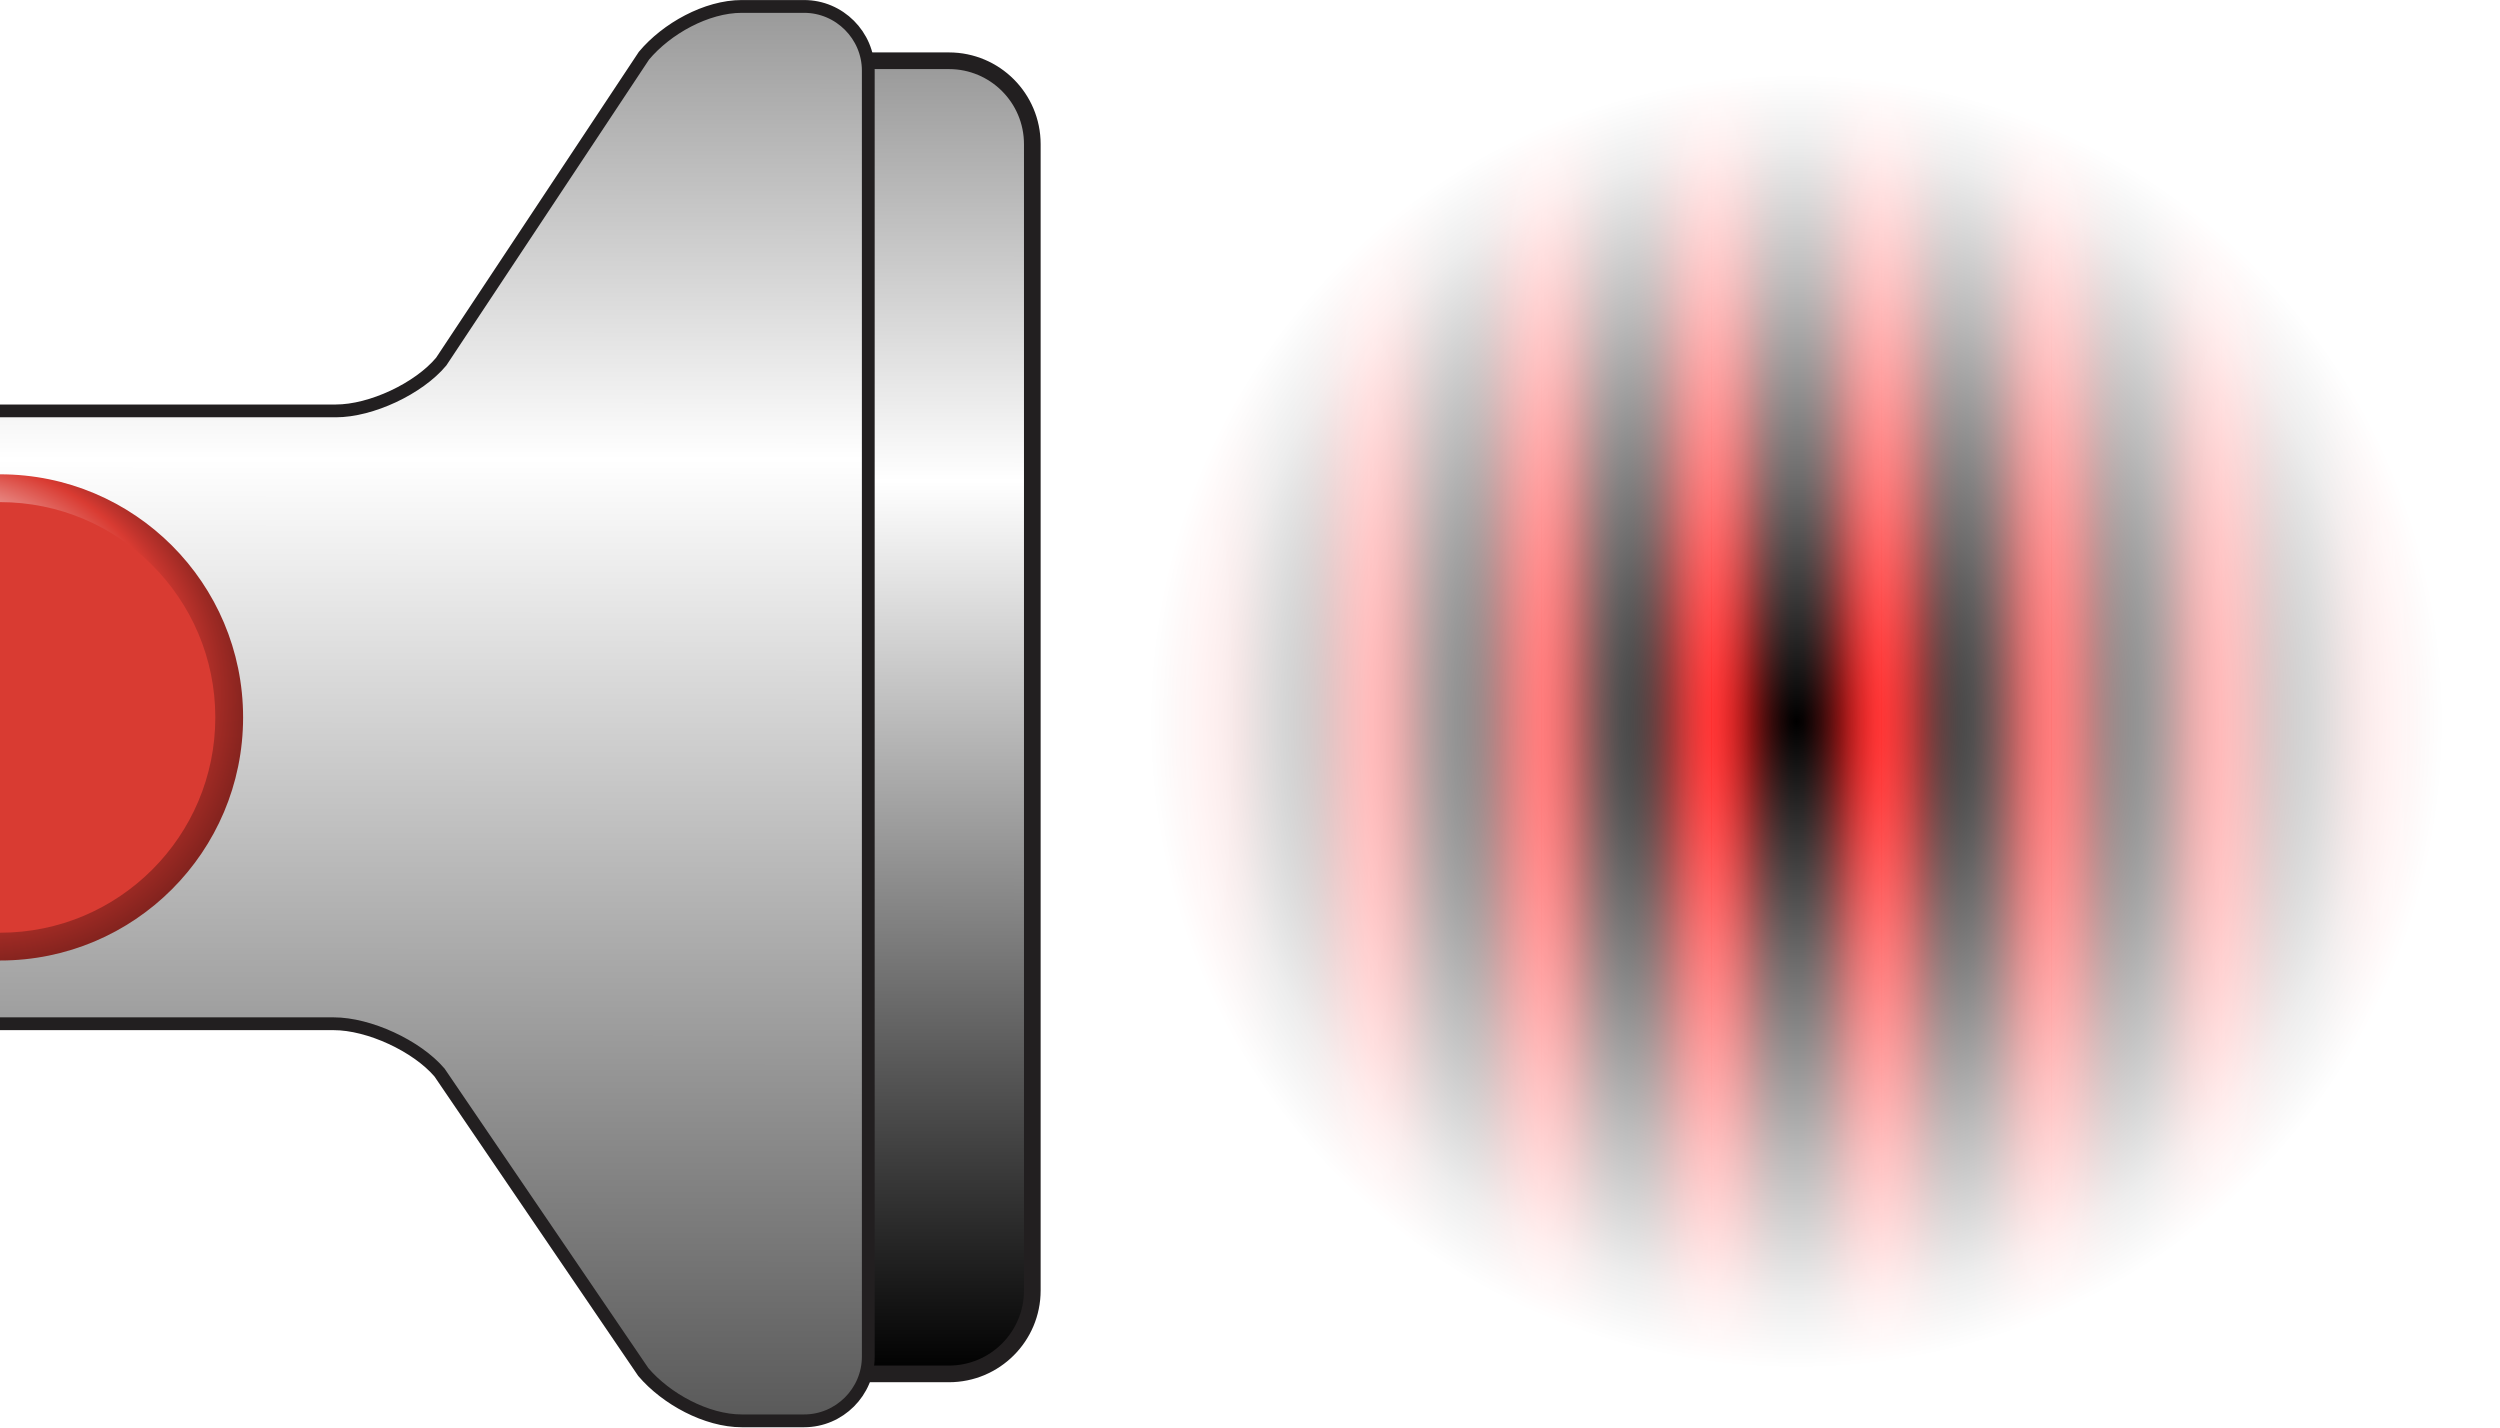
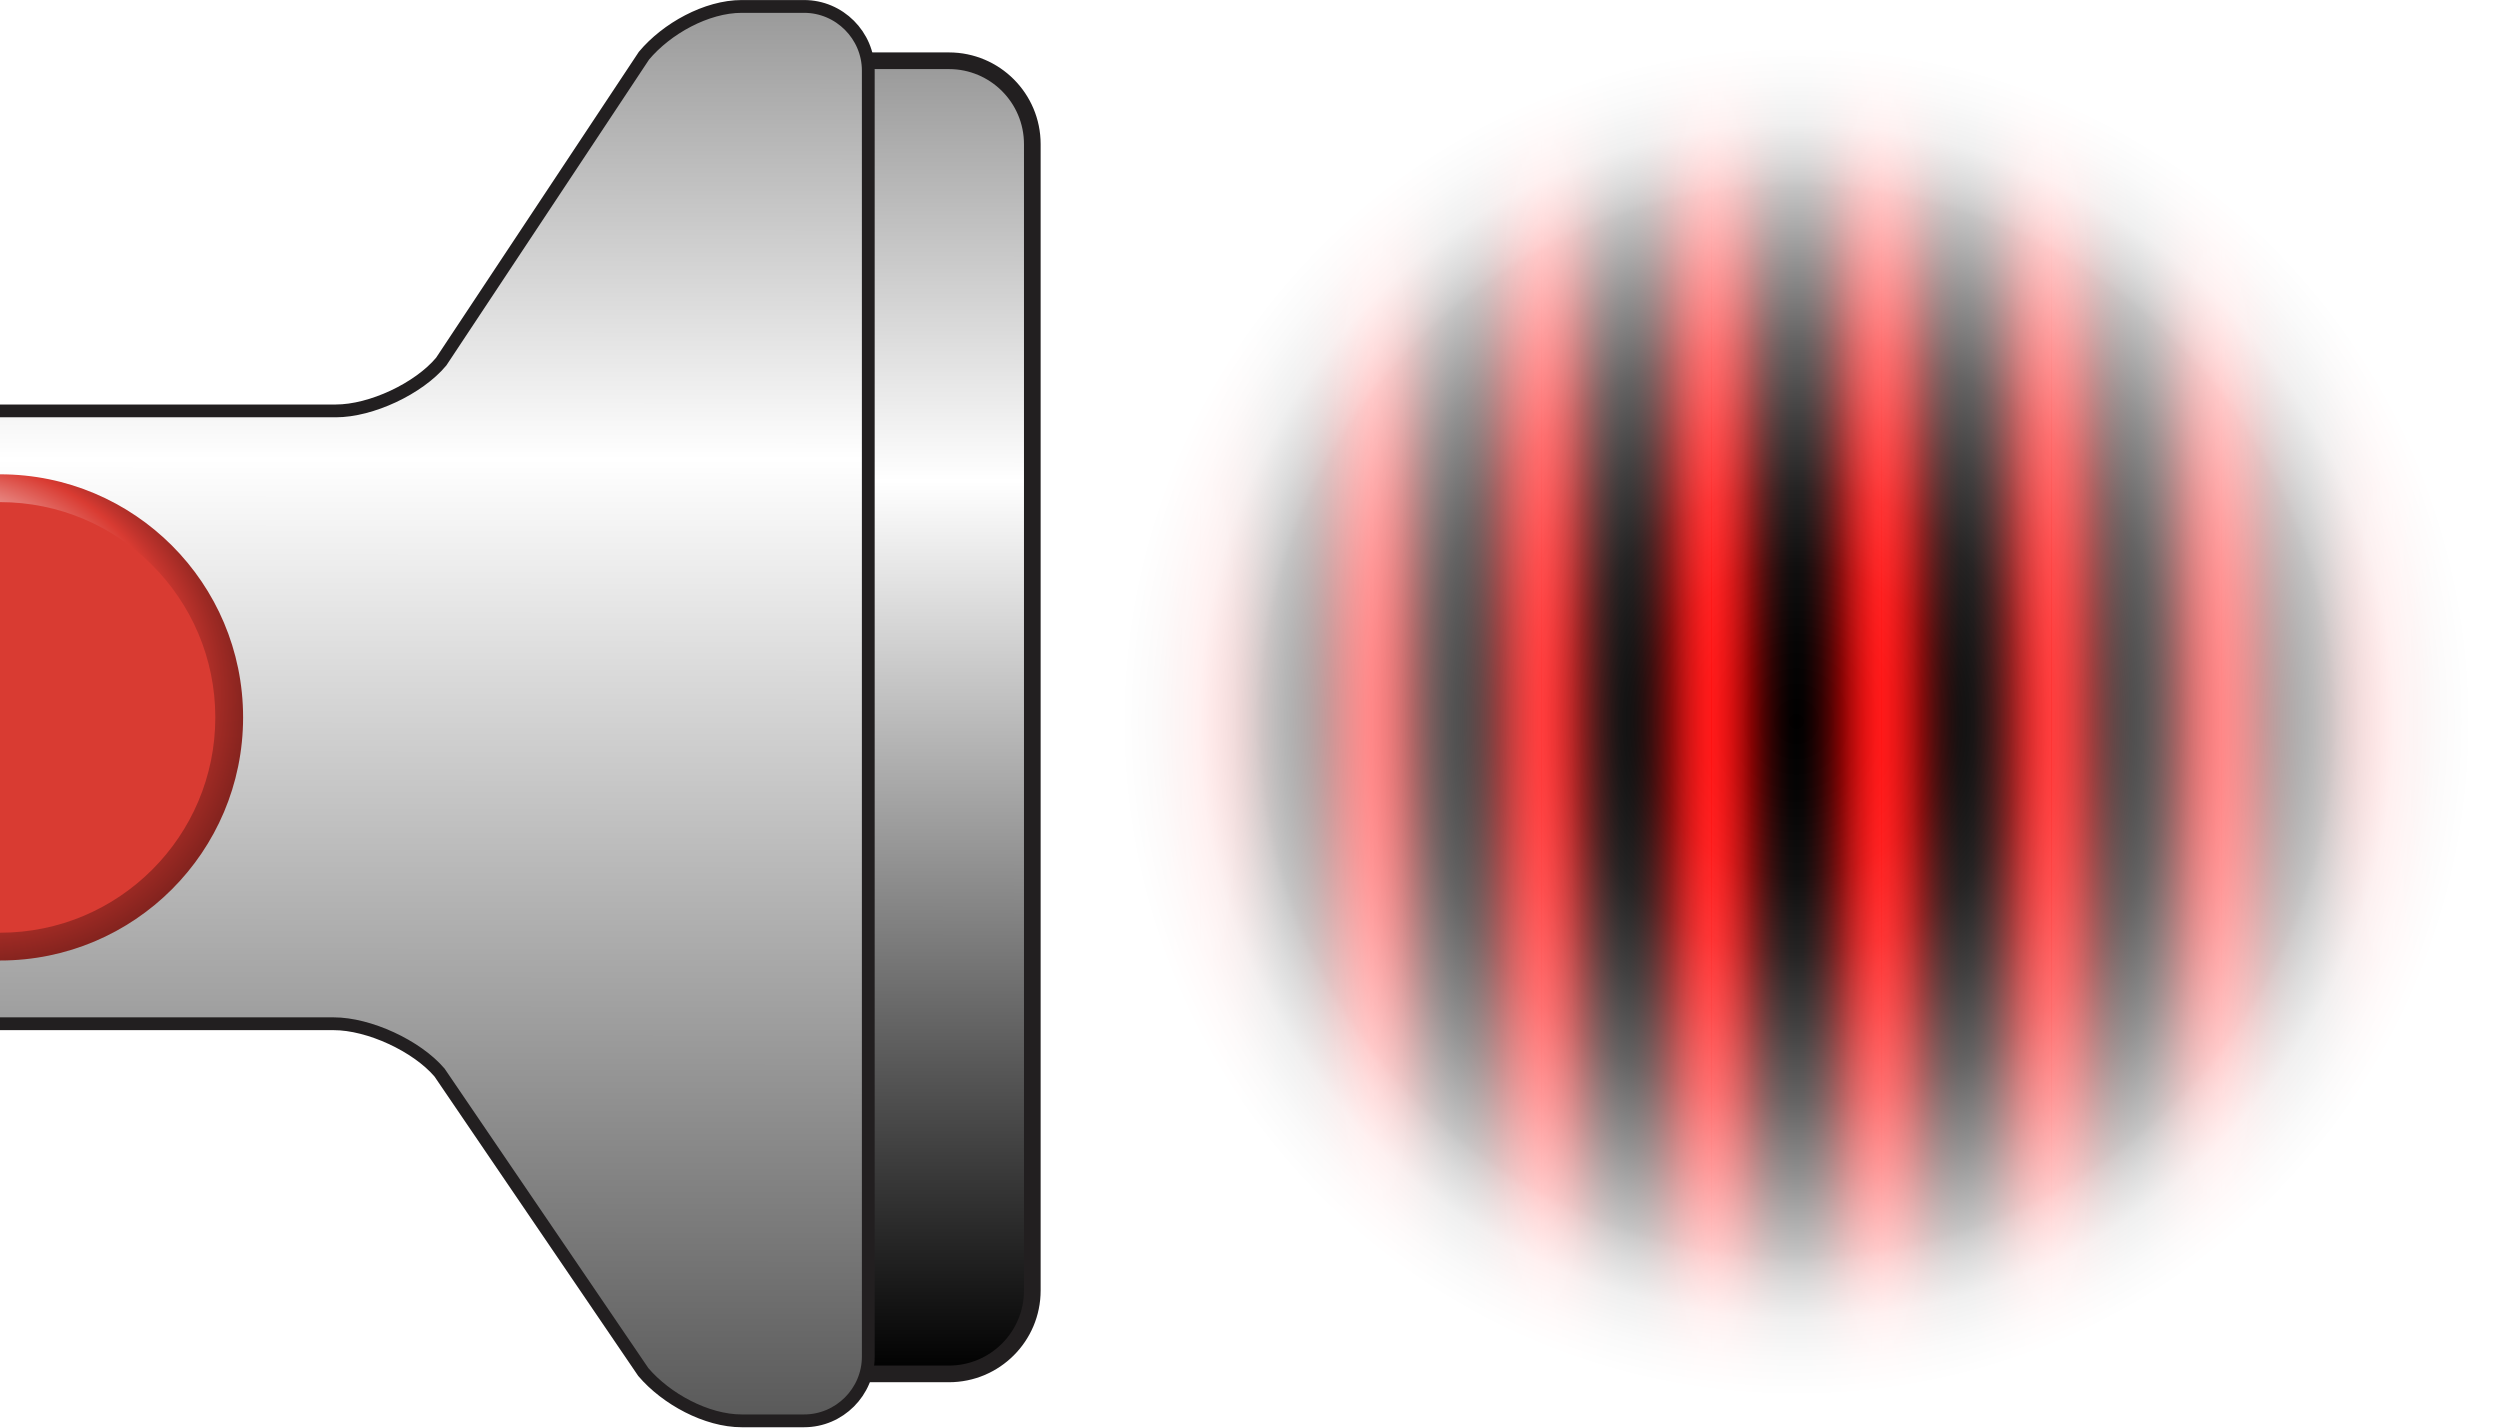
<svg xmlns="http://www.w3.org/2000/svg" xmlns:xlink="http://www.w3.org/1999/xlink" id="Layer_2" data-name="Layer 2" viewBox="0 0 271.6 155.06">
  <defs>
    <style>
      .cls-1, .cls-2, .cls-3 {
        fill: none;
      }

      .cls-4 {
        fill: url(#radial-gradient-2);
      }

      .cls-5 {
        fill: url(#linear-gradient-8);
      }

      .cls-6 {
        fill: url(#linear-gradient-7);
      }

      .cls-7 {
        fill: url(#linear-gradient-5);
      }

      .cls-8 {
        fill: url(#linear-gradient-6);
      }

      .cls-9 {
        fill: url(#linear-gradient-9);
      }

      .cls-10 {
        fill: url(#linear-gradient-4);
      }

      .cls-11 {
        fill: url(#linear-gradient-3);
      }

      .cls-12 {
        fill: url(#linear-gradient-2);
      }

      .cls-13 {
        fill: url(#radial-gradient);
      }

      .cls-14 {
        fill: url(#linear-gradient);
      }

      .cls-15 {
        clip-path: url(#clippath-1);
      }

      .cls-2 {
        stroke-width: 1.81px;
      }

      .cls-2, .cls-3 {
        stroke: #221f20;
      }

      .cls-16 {
        fill: url(#linear-gradient-10);
      }

      .cls-17 {
        fill: url(#linear-gradient-11);
      }

      .cls-18 {
        fill: url(#linear-gradient-12);
      }

      .cls-19 {
        fill: url(#linear-gradient-13);
      }

      .cls-20 {
        fill: url(#linear-gradient-14);
      }

      .cls-21 {
        fill: url(#linear-gradient-15);
      }

      .cls-22 {
        fill: url(#linear-gradient-16);
      }

      .cls-23 {
        fill: url(#linear-gradient-17);
      }

      .cls-24 {
        fill: url(#linear-gradient-18);
      }

      .cls-25 {
        fill: #d93b32;
      }

      .cls-26 {
        fill: red;
      }

      .cls-3 {
        stroke-width: 1.39px;
      }

      .cls-27 {
        clip-path: url(#clippath);
      }
    </style>
    <clipPath id="clippath">
      <circle class="cls-1" cx="195.17" cy="78.38" r="73.96" />
    </clipPath>
    <linearGradient id="linear-gradient" x1="121.21" y1="78.38" x2="130.45" y2="78.38" gradientUnits="userSpaceOnUse">
      <stop offset="0" stop-color="#000" />
      <stop offset=".08" stop-color="#050000" />
      <stop offset=".18" stop-color="#150000" />
      <stop offset=".29" stop-color="#2e0000" />
      <stop offset=".4" stop-color="#520000" />
      <stop offset=".52" stop-color="maroon" />
      <stop offset=".63" stop-color="#ac0606" />
      <stop offset=".74" stop-color="#d00b0b" />
      <stop offset=".84" stop-color="#e90f0f" />
      <stop offset=".93" stop-color="#f91212" />
      <stop offset="1" stop-color="#ff1313" />
      <stop offset="1" stop-color="red" />
    </linearGradient>
    <linearGradient id="linear-gradient-2" x1="-1606.01" y1="-310.9" x2="-1596.77" y2="-310.9" gradientTransform="translate(1736.47 389.27)" xlink:href="#linear-gradient" />
    <linearGradient id="linear-gradient-3" x1="139.7" x2="148.94" xlink:href="#linear-gradient" />
    <linearGradient id="linear-gradient-4" x1="-1624.5" y1="-310.9" x2="-1615.26" y2="-310.9" gradientTransform="translate(1773.44 389.27)" xlink:href="#linear-gradient" />
    <linearGradient id="linear-gradient-5" x1="158.19" x2="167.43" xlink:href="#linear-gradient" />
    <linearGradient id="linear-gradient-6" x1="-1642.99" y1="-310.9" x2="-1633.75" y2="-310.9" gradientTransform="translate(1810.42 389.27)" xlink:href="#linear-gradient" />
    <linearGradient id="linear-gradient-7" x1="176.68" x2="185.92" xlink:href="#linear-gradient" />
    <linearGradient id="linear-gradient-8" x1="-1661.48" y1="-310.9" x2="-1652.23" y2="-310.9" gradientTransform="translate(1847.4 389.27)" xlink:href="#linear-gradient" />
    <linearGradient id="linear-gradient-9" x1="195.17" x2="204.41" xlink:href="#linear-gradient" />
    <linearGradient id="linear-gradient-10" x1="-1679.97" y1="-310.9" x2="-1670.72" y2="-310.9" gradientTransform="translate(1884.38 389.27)" xlink:href="#linear-gradient" />
    <linearGradient id="linear-gradient-11" x1="213.65" x2="222.9" xlink:href="#linear-gradient" />
    <linearGradient id="linear-gradient-12" x1="-1698.46" y1="-310.9" x2="-1689.21" y2="-310.9" gradientTransform="translate(1921.36 389.27)" xlink:href="#linear-gradient" />
    <linearGradient id="linear-gradient-13" x1="232.14" x2="241.39" xlink:href="#linear-gradient" />
    <linearGradient id="linear-gradient-14" x1="-1716.95" y1="-310.9" x2="-1707.7" y2="-310.9" gradientTransform="translate(1958.33 389.27)" xlink:href="#linear-gradient" />
    <linearGradient id="linear-gradient-15" x1="250.63" x2="259.88" xlink:href="#linear-gradient" />
    <linearGradient id="linear-gradient-16" x1="-1735.44" y1="-310.9" x2="-1726.19" y2="-310.9" gradientTransform="translate(1995.31 389.27)" xlink:href="#linear-gradient" />
    <radialGradient id="radial-gradient" cx="195.17" cy="78.38" fx="195.17" fy="78.38" r="76.43" gradientUnits="userSpaceOnUse">
      <stop offset="0" stop-color="#fff" stop-opacity="0" />
-       <stop offset=".34" stop-color="#fff" stop-opacity=".42" />
-       <stop offset=".62" stop-color="#fff" stop-opacity=".73" />
-       <stop offset=".82" stop-color="#fff" stop-opacity=".93" />
-       <stop offset=".92" stop-color="#fff" />
+       <stop offset=".11" stop-color="#fff" stop-opacity=".02" />
+       <stop offset=".22" stop-color="#fff" stop-opacity=".06" />
+       <stop offset=".33" stop-color="#fff" stop-opacity=".14" />
+       <stop offset=".43" stop-color="#fff" stop-opacity=".25" />
+       <stop offset=".54" stop-color="#fff" stop-opacity=".39" />
+       <stop offset=".65" stop-color="#fff" stop-opacity=".57" />
+       <stop offset=".76" stop-color="#fff" stop-opacity=".77" />
+       <stop offset=".77" stop-color="#fff" stop-opacity=".8" />
+       <stop offset=".8" stop-color="#fff" stop-opacity=".86" />
+       <stop offset=".85" stop-color="#fff" stop-opacity=".94" />
+       <stop offset=".91" stop-color="#fff" stop-opacity=".98" />
+       <stop offset=".96" stop-color="#fff" />
    </radialGradient>
    <linearGradient id="linear-gradient-17" x1="95.64" y1="6.6" x2="95.6" y2="149.27" gradientUnits="userSpaceOnUse">
      <stop offset="0" stop-color="#999" />
      <stop offset=".32" stop-color="#fff" />
      <stop offset="1" stop-color="#000" />
    </linearGradient>
    <linearGradient id="linear-gradient-18" x1="47.2" y1=".68" x2="47.15" y2="154.35" gradientUnits="userSpaceOnUse">
      <stop offset="0" stop-color="#999" />
      <stop offset=".32" stop-color="#fff" />
      <stop offset="1" stop-color="#595959" />
    </linearGradient>
    <clipPath id="clippath-1">
      <rect class="cls-1" y="44.64" width="32.46" height="66.59" />
    </clipPath>
    <radialGradient id="radial-gradient-2" cx="0" cy="77.94" fx="-15.01" fy="61.6" r="31.66" gradientUnits="userSpaceOnUse">
      <stop offset=".2" stop-color="#fff" />
      <stop offset=".26" stop-color="#fbedec" />
      <stop offset=".4" stop-color="#f2bfbc" />
      <stop offset=".59" stop-color="#e4756f" />
      <stop offset=".73" stop-color="#d93b32" />
      <stop offset=".77" stop-color="#c2342d" />
      <stop offset=".84" stop-color="#9e2a24" />
      <stop offset=".9" stop-color="#83231e" />
      <stop offset=".96" stop-color="#731e1b" />
      <stop offset="1" stop-color="#6e1d1a" />
    </radialGradient>
  </defs>
  <g id="Layer_1-2" data-name="Layer 1">
    <g>
      <g class="cls-27">
        <g>
          <g>
-             <rect class="cls-26" x="128.43" y="2.8" width="4.9" height="151.14" />
-             <rect class="cls-26" x="146.86" y="2.8" width="4.9" height="151.14" />
-             <rect class="cls-26" x="165.23" y="2.8" width="4.9" height="151.14" />
-             <rect class="cls-26" x="183.66" y="2.8" width="4.9" height="151.14" />
-             <rect class="cls-26" x="202.01" y="2.8" width="4.9" height="151.14" />
-             <rect class="cls-26" x="220.44" y="2.8" width="4.9" height="151.14" />
-             <rect class="cls-26" x="238.79" y="2.8" width="4.9" height="151.14" />
-             <rect class="cls-26" x="257.22" y="2.8" width="4.9" height="151.14" />
+             <rect class="cls-26" x="128.05" y="2.8" width="4.8" height="151.14" />
+             <rect class="cls-26" x="146.54" y="2.8" width="4.8" height="151.14" />
+             <rect class="cls-26" x="165.03" y="2.8" width="4.8" height="151.14" />
+             <rect class="cls-26" x="183.52" y="2.8" width="4.8" height="151.14" />
+             <rect class="cls-26" x="202.01" y="2.8" width="4.8" height="151.14" />
+             <rect class="cls-26" x="220.5" y="2.8" width="4.8" height="151.14" />
+             <rect class="cls-26" x="238.99" y="2.8" width="4.8" height="151.14" />
+             <rect class="cls-26" x="257.48" y="2.8" width="4.8" height="151.14" />
          </g>
          <g>
-             <rect x="137.65" y="2.8" width="4.9" height="151.14" />
-             <rect x="156.08" y="2.8" width="4.9" height="151.14" />
-             <rect x="174.45" y="2.8" width="4.9" height="151.14" />
-             <rect x="192.88" y="2.8" width="4.9" height="151.14" />
-             <rect x="211.22" y="2.8" width="4.9" height="151.14" />
-             <rect x="229.65" y="2.8" width="4.9" height="151.14" />
-             <rect x="248" y="2.8" width="4.9" height="151.14" />
+             <rect x="137.3" y="2.8" width="4.8" height="151.14" />
+             <rect x="155.79" y="2.8" width="4.8" height="151.14" />
+             <rect x="174.28" y="2.8" width="4.8" height="151.14" />
+             <rect x="192.77" y="2.8" width="4.8" height="151.14" />
+             <rect x="211.25" y="2.8" width="4.8" height="151.14" />
+             <rect x="229.74" y="2.8" width="4.8" height="151.14" />
+             <rect x="248.23" y="2.8" width="4.8" height="151.14" />
          </g>
          <rect class="cls-14" x="121.21" y="2.8" width="9.24" height="151.14" />
          <rect class="cls-12" x="130.45" y="2.8" width="9.24" height="151.14" transform="translate(270.15 156.75) rotate(180)" />
          <rect class="cls-11" x="139.7" y="2.8" width="9.24" height="151.14" />
          <rect class="cls-10" x="148.94" y="2.8" width="9.24" height="151.14" transform="translate(307.13 156.75) rotate(180)" />
          <rect class="cls-7" x="158.19" y="2.8" width="9.24" height="151.14" />
          <rect class="cls-8" x="167.43" y="2.8" width="9.24" height="151.14" transform="translate(344.11 156.75) rotate(180)" />
          <rect class="cls-6" x="176.68" y="2.8" width="9.24" height="151.14" />
          <rect class="cls-5" x="185.92" y="2.8" width="9.24" height="151.14" transform="translate(381.09 156.75) rotate(180)" />
          <rect class="cls-9" x="195.17" y="2.8" width="9.24" height="151.14" />
          <rect class="cls-16" x="204.41" y="2.8" width="9.24" height="151.14" transform="translate(418.06 156.75) rotate(180)" />
          <rect class="cls-17" x="213.65" y="2.8" width="9.24" height="151.14" />
          <rect class="cls-18" x="222.9" y="2.8" width="9.24" height="151.14" transform="translate(455.04 156.75) rotate(180)" />
          <rect class="cls-19" x="232.14" y="2.8" width="9.24" height="151.14" />
          <rect class="cls-20" x="241.39" y="2.8" width="9.24" height="151.14" transform="translate(492.02 156.75) rotate(180)" />
          <rect class="cls-21" x="250.63" y="2.8" width="9.24" height="151.14" />
          <rect class="cls-22" x="259.88" y="2.8" width="9.24" height="151.14" transform="translate(529 156.75) rotate(180)" />
        </g>
      </g>
      <circle class="cls-13" cx="195.17" cy="78.38" r="76.43" />
      <g>
        <g>
          <rect class="cls-23" x="79.09" y="6.6" width="33.06" height="142.66" rx="9.06" ry="9.06" />
          <rect class="cls-2" x="79.09" y="6.6" width="33.06" height="142.66" rx="9.06" ry="9.06" />
        </g>
        <g>
          <path class="cls-24" d="M0,44.64h36.49c3.83,0,8.98-2.41,11.44-5.35L69.96,6.05c2.46-2.94,6.79-5.35,10.62-5.35h6.78c3.83,0,6.97,3.14,6.97,6.97v139.72c0,3.83-3.14,6.97-6.97,6.97h-6.78c-3.83,0-8.2-2.38-10.69-5.3l-22.14-32.54c-2.49-2.91-7.67-5.3-11.5-5.3H0" />
          <path class="cls-3" d="M0,44.64h36.49c3.83,0,8.98-2.41,11.44-5.35L69.96,6.05c2.46-2.94,6.79-5.35,10.62-5.35h6.78c3.83,0,6.97,3.14,6.97,6.97v139.72c0,3.83-3.14,6.97-6.97,6.97h-6.78c-3.83,0-8.2-2.38-10.69-5.3l-22.14-32.54c-2.49-2.91-7.67-5.3-11.5-5.3H0" />
        </g>
        <g class="cls-15">
          <g>
            <circle class="cls-4" cx="0" cy="77.94" r="26.41" />
            <circle class="cls-25" cx="0" cy="77.94" r="23.39" />
          </g>
        </g>
      </g>
    </g>
  </g>
</svg>
